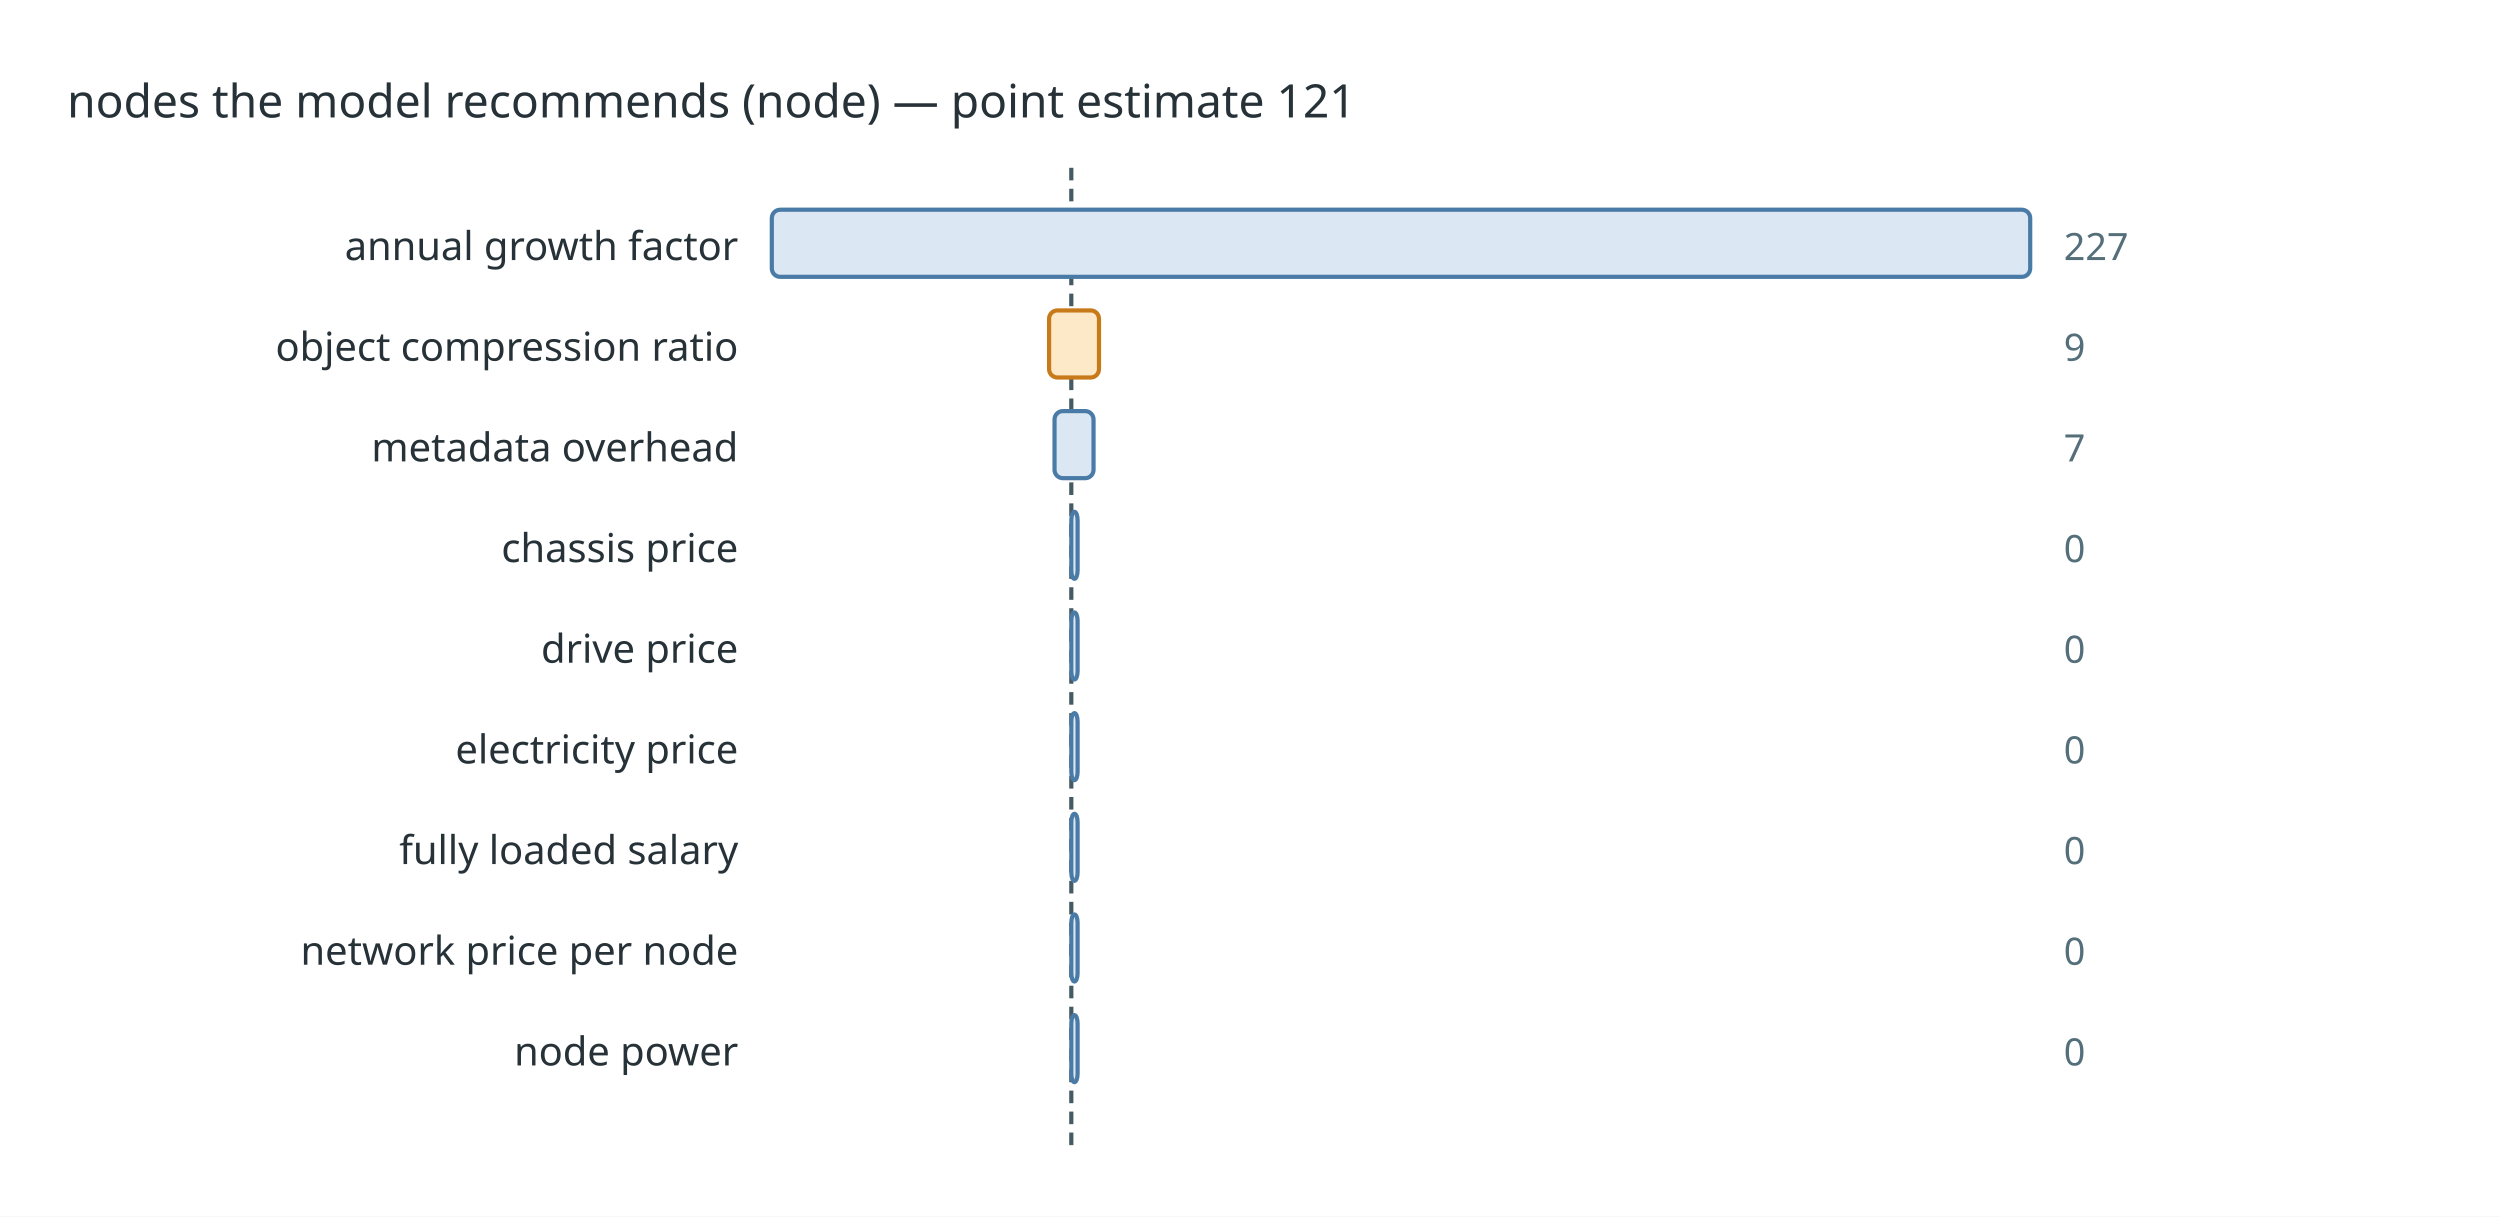
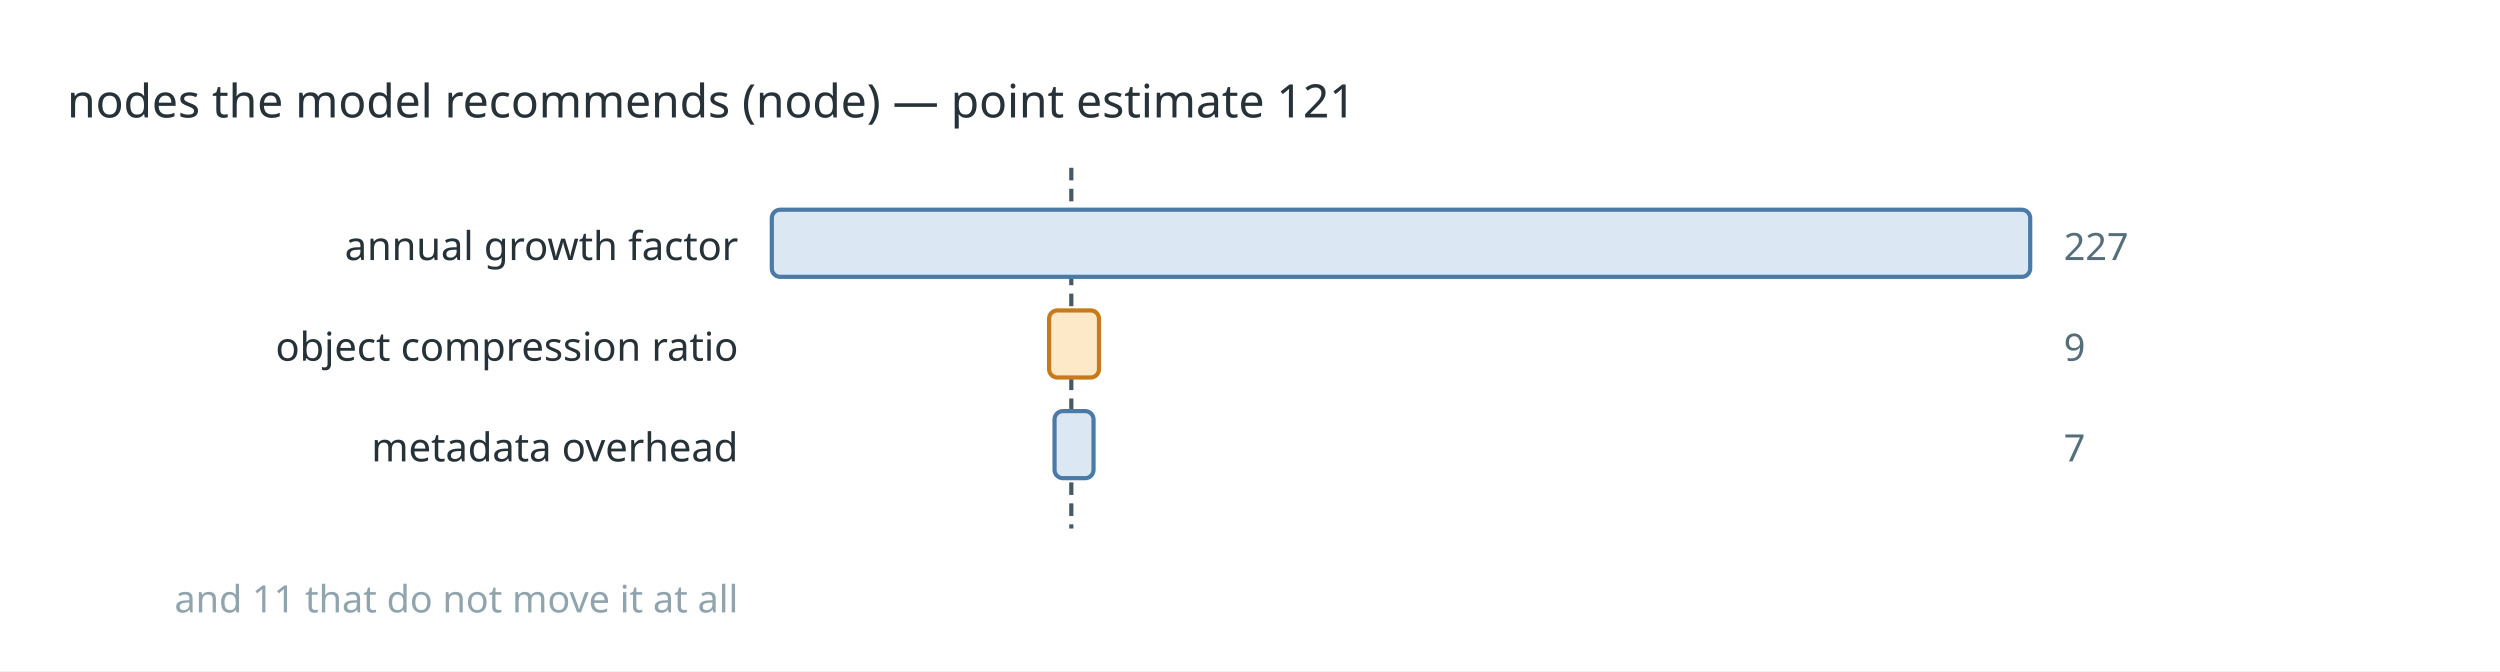
- <svg xmlns="http://www.w3.org/2000/svg" viewBox="0 0 596 290" width="596" height="290" role="img" font-family="system-ui, sans-serif">
-   <rect width="596" height="290" fill="#ffffff" />
+ <svg xmlns="http://www.w3.org/2000/svg" viewBox="0 0 596 160" width="596" height="160" role="img" font-family="system-ui, sans-serif">
+   <rect width="596" height="160" fill="#ffffff" />
  <text x="16" y="28" font-size="11" fill="#263238">nodes the model recommends (node) — point estimate 121</text>
-   <line x1="255.4" y1="40" x2="255.4" y2="274" stroke="#455a64" stroke-width="1" stroke-dasharray="3 2" />
+   <line x1="255.4" y1="40" x2="255.4" y2="126" stroke="#455a64" stroke-width="1" stroke-dasharray="3 2" />
+   <text x="176.0" y="146" font-size="9" text-anchor="end" fill="#90a4ae">and 11 that do not move it at all</text>
  <rect x="184.0" y="50.0" width="300.0" height="16.0" rx="2" fill="#dbe7f3" stroke="#4a7ba7" stroke-width="1" />
  <text x="176.0" y="62.0" font-size="9.5" text-anchor="end" fill="#263238">annual growth factor</text>
  <text x="492.0" y="62.0" font-size="9" fill="#546e7a">227</text>
  <rect x="250.1" y="74.0" width="11.9" height="16.0" rx="2" fill="#fde8c8" stroke="#c8791a" stroke-width="1" />
  <text x="176.0" y="86.0" font-size="9.5" text-anchor="end" fill="#263238">object compression ratio</text>
  <text x="492.0" y="86.0" font-size="9" fill="#546e7a">9</text>
  <rect x="251.4" y="98.0" width="9.3" height="16.0" rx="2" fill="#dbe7f3" stroke="#4a7ba7" stroke-width="1" />
  <text x="176.0" y="110.0" font-size="9.5" text-anchor="end" fill="#263238">metadata overhead</text>
  <text x="492.0" y="110.0" font-size="9" fill="#546e7a">7</text>
-   <rect x="255.4" y="122.0" width="1.5" height="16.0" rx="2" fill="#dbe7f3" stroke="#4a7ba7" stroke-width="1" />
-   <text x="176.0" y="134.0" font-size="9.5" text-anchor="end" fill="#263238">chassis price</text>
-   <text x="492.0" y="134.0" font-size="9" fill="#546e7a">0</text>
-   <rect x="255.4" y="146.0" width="1.5" height="16.0" rx="2" fill="#dbe7f3" stroke="#4a7ba7" stroke-width="1" />
-   <text x="176.0" y="158.0" font-size="9.5" text-anchor="end" fill="#263238">drive price</text>
-   <text x="492.0" y="158.0" font-size="9" fill="#546e7a">0</text>
-   <rect x="255.4" y="170.0" width="1.5" height="16.0" rx="2" fill="#dbe7f3" stroke="#4a7ba7" stroke-width="1" />
-   <text x="176.0" y="182.0" font-size="9.5" text-anchor="end" fill="#263238">electricity price</text>
-   <text x="492.0" y="182.0" font-size="9" fill="#546e7a">0</text>
-   <rect x="255.4" y="194.0" width="1.5" height="16.0" rx="2" fill="#dbe7f3" stroke="#4a7ba7" stroke-width="1" />
-   <text x="176.0" y="206.0" font-size="9.5" text-anchor="end" fill="#263238">fully loaded salary</text>
-   <text x="492.0" y="206.0" font-size="9" fill="#546e7a">0</text>
-   <rect x="255.4" y="218.0" width="1.5" height="16.0" rx="2" fill="#dbe7f3" stroke="#4a7ba7" stroke-width="1" />
-   <text x="176.0" y="230.0" font-size="9.5" text-anchor="end" fill="#263238">network price per node</text>
-   <text x="492.0" y="230.0" font-size="9" fill="#546e7a">0</text>
-   <rect x="255.4" y="242.0" width="1.5" height="16.0" rx="2" fill="#dbe7f3" stroke="#4a7ba7" stroke-width="1" />
-   <text x="176.0" y="254.0" font-size="9.5" text-anchor="end" fill="#263238">node power</text>
-   <text x="492.0" y="254.0" font-size="9" fill="#546e7a">0</text>
</svg>
